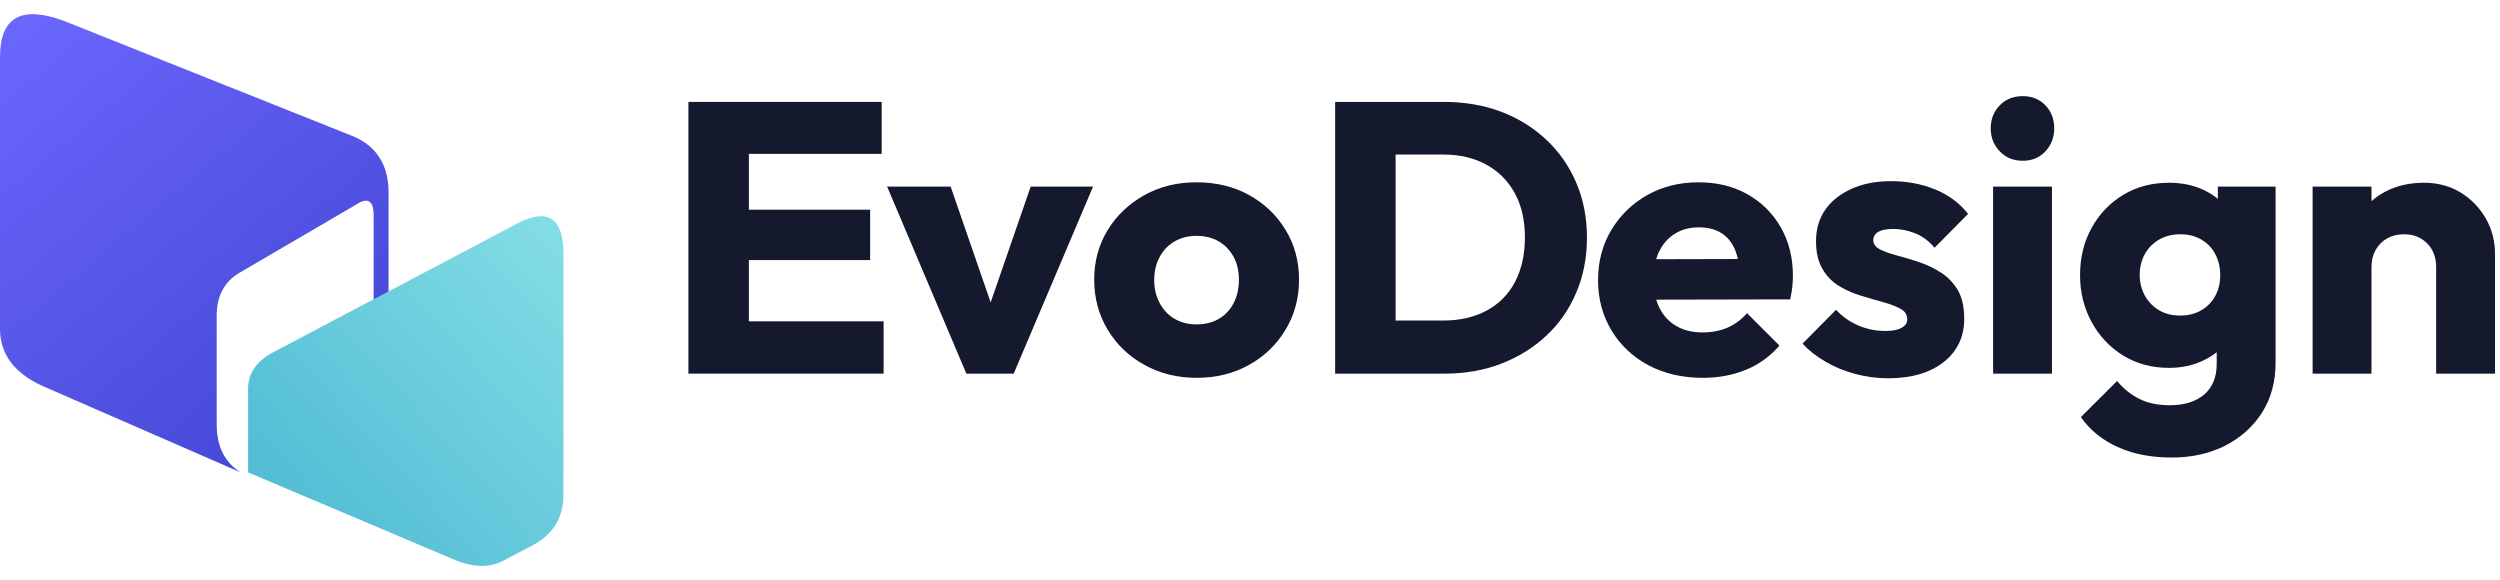
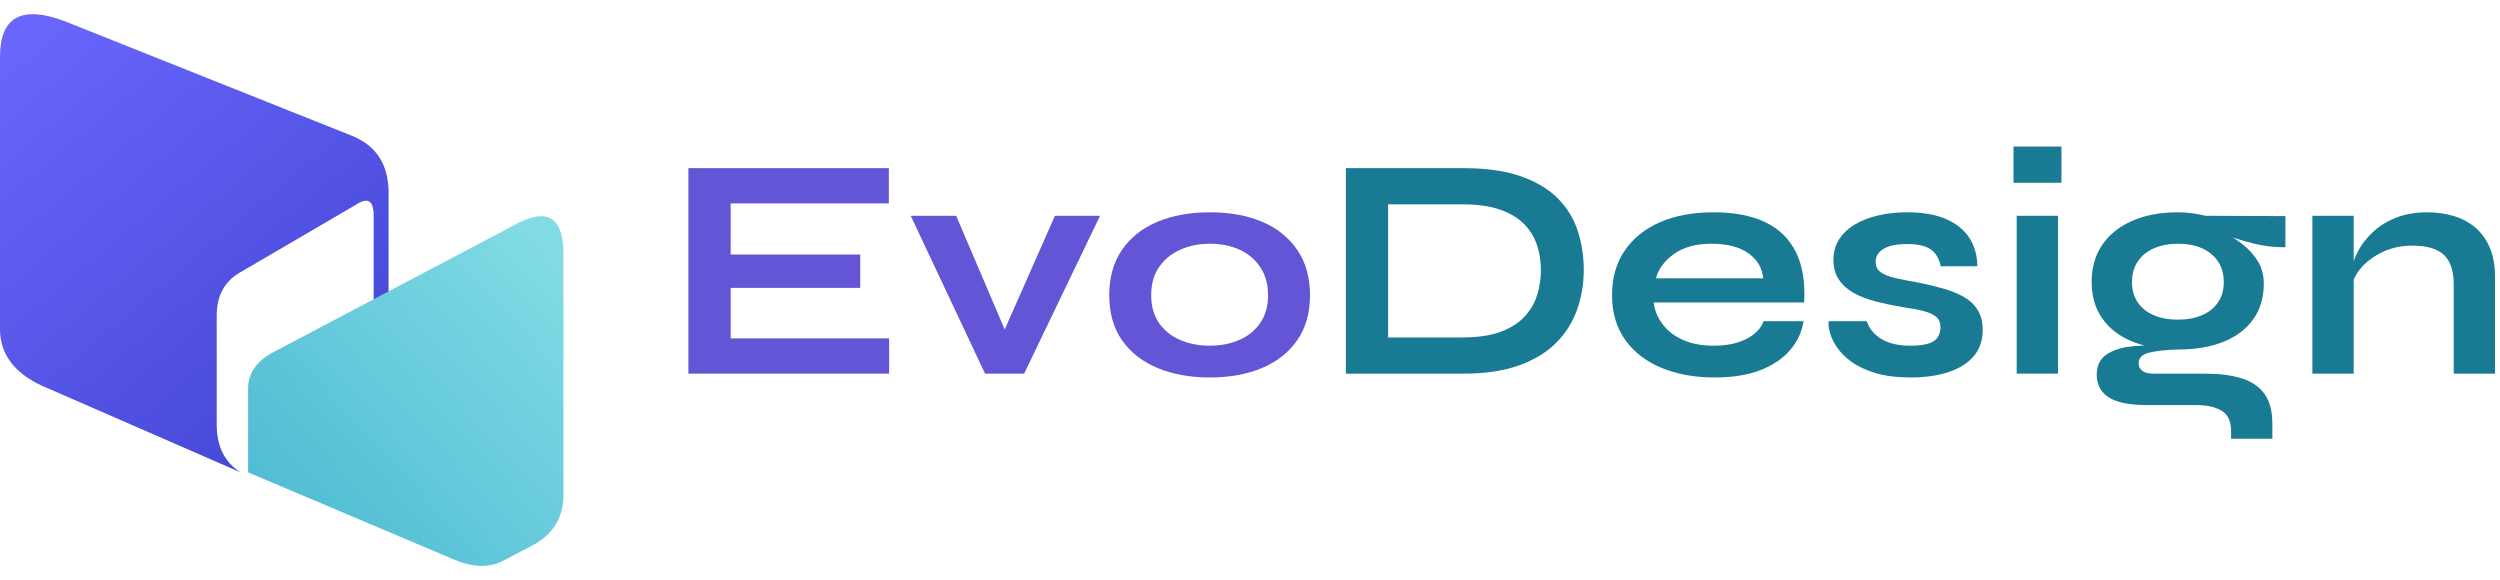
<svg xmlns="http://www.w3.org/2000/svg" viewBox="0 0 276 64">
  <defs>
    <linearGradient id="violet" x1="0" y1="0" x2="260" y2="310" gradientUnits="userSpaceOnUse">
      <stop stop-color="#6c68ff" />
      <stop offset="1" stop-color="#3f43cf" />
    </linearGradient>
    <linearGradient id="cyan" x1="360" y1="145" x2="170" y2="320" gradientUnits="userSpaceOnUse">
      <stop stop-color="#82dce5" />
      <stop offset="1" stop-color="#50bcd4" />
    </linearGradient>
  </defs>
  <g transform="translate(0 1) scale(.165)">
    <path d="M43 8 236 85Q260 95 260 123V204L250 210V138Q250 123 238 131L161 176Q145 185 145 205V278Q145 300 161 310L28 252Q0 239 0 214V32Q0-8 43 8Z" fill="url(#violet)" />
    <path d="M184 229 347 143Q377 128 377 164V325Q377 348 356 359L335 370Q321 376 303 368L166 310V254Q166 238 184 229Z" fill="url(#cyan)" />
  </g>
  <g transform="translate(3.1125 0) scale(1.25)">
-     <g fill="#15192d">
-       <path d="M58.31 33V9H63.65V33ZM62.39 33V28.38H75.55V33ZM62.39 22.97V18.52H74.36V22.97ZM62.39 13.59V9H75.38V13.59Z" />
-       <path d="M82.86 33 75.86 16.48H81.47L86.23 30.25H83.78L88.54 16.48H94.05L87.04 33Z" />
-       <path d="M103.19 33.37Q100.64 33.37 98.59 32.23Q96.53 31.1 95.34 29.12Q94.15 27.15 94.15 24.7Q94.15 22.26 95.34 20.32Q96.53 18.38 98.57 17.24Q100.61 16.1 103.19 16.1Q105.78 16.1 107.82 17.22Q109.86 18.35 111.05 20.3Q112.24 22.26 112.24 24.7Q112.24 27.15 111.05 29.12Q109.86 31.1 107.82 32.23Q105.78 33.37 103.19 33.37ZM103.19 28.65Q104.31 28.65 105.16 28.16Q106.01 27.66 106.47 26.76Q106.93 25.86 106.93 24.7Q106.93 23.55 106.46 22.68Q105.98 21.81 105.15 21.32Q104.31 20.83 103.19 20.83Q102.1 20.83 101.25 21.32Q100.4 21.81 99.93 22.7Q99.45 23.58 99.45 24.74Q99.45 25.86 99.93 26.76Q100.4 27.66 101.25 28.16Q102.1 28.65 103.19 28.65Z" />
-       <path d="M119.04 33V28.31H124.99Q127.16 28.31 128.79 27.44Q130.43 26.57 131.31 24.91Q132.19 23.24 132.19 20.96Q132.19 18.69 131.29 17.05Q130.39 15.42 128.78 14.54Q127.16 13.65 124.99 13.65H118.87V9H125.05Q127.77 9 130.07 9.86Q132.36 10.73 134.08 12.34Q135.8 13.96 136.73 16.15Q137.67 18.35 137.67 21Q137.67 23.62 136.73 25.83Q135.8 28.04 134.1 29.63Q132.4 31.23 130.1 32.12Q127.81 33 125.12 33ZM115.43 33V9H120.77V33Z" />
-       <path d="M147.9 33.37Q145.22 33.37 143.12 32.27Q141.03 31.16 139.84 29.19Q138.65 27.22 138.65 24.74Q138.65 22.26 139.83 20.3Q141 18.35 143.01 17.22Q145.01 16.1 147.53 16.1Q149.98 16.1 151.85 17.16Q153.72 18.21 154.79 20.08Q155.86 21.95 155.86 24.36Q155.86 24.81 155.81 25.3Q155.76 25.79 155.62 26.44L141.37 26.47V22.9L153.41 22.87L151.17 24.36Q151.13 22.94 150.72 22Q150.32 21.07 149.52 20.57Q148.72 20.08 147.56 20.08Q146.34 20.08 145.44 20.64Q144.54 21.2 144.04 22.22Q143.55 23.24 143.55 24.7Q143.55 26.17 144.08 27.2Q144.6 28.24 145.57 28.8Q146.54 29.36 147.87 29.36Q149.09 29.36 150.08 28.94Q151.06 28.51 151.81 27.66L154.67 30.52Q153.44 31.95 151.71 32.66Q149.98 33.37 147.9 33.37Z" />
-       <path d="M164.26 33.41Q162.79 33.41 161.38 33.03Q159.97 32.66 158.77 31.96Q157.56 31.27 156.71 30.35L159.67 27.36Q160.48 28.24 161.6 28.73Q162.73 29.23 164.05 29.23Q164.97 29.23 165.46 28.95Q165.96 28.68 165.96 28.21Q165.96 27.59 165.36 27.27Q164.77 26.95 163.85 26.69Q162.93 26.44 161.91 26.13Q160.89 25.83 159.97 25.28Q159.05 24.74 158.48 23.77Q157.9 22.8 157.9 21.3Q157.9 19.71 158.71 18.53Q159.53 17.36 161.03 16.68Q162.52 16 164.53 16Q166.64 16 168.42 16.73Q170.21 17.46 171.33 18.89L168.37 21.88Q167.59 20.96 166.62 20.59Q165.65 20.22 164.73 20.22Q163.85 20.22 163.41 20.47Q162.96 20.73 162.96 21.2Q162.96 21.71 163.54 22.02Q164.12 22.32 165.04 22.56Q165.96 22.8 166.98 23.14Q168 23.48 168.91 24.06Q169.83 24.64 170.41 25.6Q170.99 26.57 170.99 28.14Q170.99 30.55 169.17 31.98Q167.35 33.41 164.26 33.41Z" />
-       <path d="M173.54 33V16.48H178.74V33ZM176.16 14.2Q174.93 14.2 174.13 13.37Q173.33 12.53 173.33 11.34Q173.33 10.12 174.13 9.3Q174.93 8.49 176.16 8.49Q177.38 8.49 178.16 9.3Q178.94 10.12 178.94 11.34Q178.94 12.53 178.16 13.37Q177.38 14.2 176.16 14.2Z" />
-       <path d="M189.31 40.41Q186.59 40.41 184.54 39.48Q182.48 38.54 181.29 36.84L184.49 33.65Q185.37 34.7 186.48 35.24Q187.58 35.79 189.14 35.79Q191.08 35.79 192.19 34.84Q193.29 33.88 193.29 32.15V27.93L194.18 24.33L193.39 20.73V16.48H198.49V32.01Q198.49 34.56 197.3 36.43Q196.11 38.3 194.04 39.36Q191.97 40.41 189.31 40.41ZM189.08 32.49Q186.8 32.49 185.03 31.4Q183.26 30.31 182.24 28.44Q181.22 26.57 181.22 24.3Q181.22 21.98 182.24 20.13Q183.26 18.28 185.03 17.21Q186.8 16.14 189.08 16.14Q190.78 16.14 192.12 16.77Q193.46 17.39 194.3 18.53Q195.13 19.67 195.23 21.17V27.46Q195.13 28.92 194.3 30.06Q193.46 31.2 192.1 31.84Q190.74 32.49 189.08 32.49ZM190.06 27.87Q191.15 27.87 191.95 27.39Q192.75 26.91 193.17 26.12Q193.6 25.32 193.6 24.3Q193.6 23.28 193.17 22.46Q192.75 21.64 191.95 21.17Q191.15 20.69 190.06 20.69Q189.01 20.69 188.19 21.17Q187.38 21.64 186.93 22.46Q186.49 23.28 186.49 24.3Q186.49 25.25 186.93 26.08Q187.38 26.91 188.18 27.39Q188.97 27.87 190.06 27.87Z" />
-       <path d="M212.67 33V23.58Q212.67 22.29 211.87 21.49Q211.07 20.69 209.85 20.69Q209 20.69 208.35 21.05Q207.71 21.41 207.33 22.07Q206.96 22.73 206.96 23.58L204.95 22.6Q204.95 20.66 205.8 19.2Q206.65 17.73 208.17 16.93Q209.68 16.14 211.58 16.14Q213.42 16.14 214.83 17Q216.24 17.87 217.06 19.3Q217.87 20.73 217.87 22.43V33ZM201.76 33V16.48H206.96V33Z" />
+     <g>
+       <path d="M62.041 25.426V29.886H76.039V33H58.31V14.85H76.011V17.964H62.041V22.48H73.486V25.426Z" fill="#6255d6" />
+       <path d="M86.895 30.616H85.577L90.682 19.058H94.665L87.961 33H84.511L77.946 19.058H81.958Z" fill="#6255d6" />
+       <path d="M104.371 33.337Q101.735 33.337 99.729 32.495Q97.723 31.654 96.601 30.041Q95.479 28.428 95.479 26.071Q95.479 23.715 96.601 22.074Q97.723 20.433 99.729 19.591Q101.735 18.75 104.371 18.75Q107.008 18.75 108.986 19.591Q110.964 20.433 112.086 22.074Q113.208 23.715 113.208 26.071Q113.208 28.428 112.086 30.041Q110.964 31.654 108.986 32.495Q107.008 33.337 104.371 33.337ZM104.371 30.531Q105.83 30.531 106.994 30.012Q108.158 29.493 108.832 28.498Q109.505 27.502 109.505 26.071Q109.505 24.64 108.832 23.617Q108.158 22.593 107.008 22.06Q105.858 21.527 104.371 21.527Q102.913 21.527 101.735 22.06Q100.556 22.593 99.869 23.603Q99.182 24.612 99.182 26.071Q99.182 27.502 99.855 28.498Q100.528 29.493 101.707 30.012Q102.885 30.531 104.371 30.531Z" fill="#6255d6" />
+       <path d="M126.757 14.85Q129.815 14.85 131.862 15.58Q133.91 16.309 135.131 17.557Q136.351 18.806 136.87 20.433Q137.389 22.06 137.389 23.855Q137.389 25.65 136.814 27.305Q136.239 28.961 134.99 30.237Q133.742 31.513 131.708 32.257Q129.674 33 126.757 33H116.378V14.85ZM120.109 29.802H126.673Q128.693 29.802 130.025 29.311Q131.358 28.82 132.143 27.979Q132.928 27.137 133.265 26.071Q133.602 25.005 133.602 23.855Q133.602 22.705 133.265 21.667Q132.928 20.629 132.143 19.816Q131.358 19.002 130.025 18.525Q128.693 18.048 126.673 18.048H120.109Z" fill="#187b93" />
+       <path d="M153.266 28.371H156.801Q156.576 29.802 155.608 30.924Q154.641 32.046 152.986 32.691Q151.331 33.337 148.946 33.337Q146.281 33.337 144.233 32.481Q142.186 31.625 141.035 29.998Q139.885 28.371 139.885 26.071Q139.885 23.771 141.007 22.13Q142.129 20.489 144.135 19.619Q146.141 18.75 148.834 18.75Q151.583 18.75 153.406 19.619Q155.23 20.489 156.113 22.242Q156.997 23.995 156.857 26.716H143.56Q143.7 27.782 144.36 28.652Q145.019 29.522 146.155 30.026Q147.291 30.531 148.862 30.531Q150.601 30.531 151.765 29.928Q152.93 29.325 153.266 28.371ZM148.666 21.527Q146.646 21.527 145.384 22.41Q144.121 23.294 143.757 24.584H153.238Q153.098 23.182 151.906 22.354Q150.713 21.527 148.666 21.527Z" fill="#187b93" />
+       <path d="M159.017 28.371H162.383Q162.692 29.325 163.659 29.928Q164.627 30.531 166.198 30.531Q167.264 30.531 167.853 30.335Q168.442 30.139 168.667 29.76Q168.891 29.381 168.891 28.904Q168.891 28.315 168.526 27.993Q168.162 27.67 167.404 27.474Q166.647 27.277 165.469 27.109Q164.291 26.913 163.197 26.632Q162.103 26.352 161.261 25.889Q160.419 25.426 159.929 24.711Q159.438 23.995 159.438 22.957Q159.438 21.947 159.929 21.162Q160.419 20.377 161.303 19.844Q162.187 19.311 163.379 19.03Q164.571 18.75 165.946 18.75Q168.022 18.75 169.396 19.353Q170.771 19.956 171.458 21.036Q172.145 22.116 172.145 23.518H168.919Q168.695 22.48 168.022 22.018Q167.348 21.555 165.946 21.555Q164.571 21.555 163.87 21.976Q163.169 22.396 163.169 23.126Q163.169 23.715 163.603 24.037Q164.038 24.36 164.894 24.556Q165.749 24.753 167.04 24.977Q168.134 25.202 169.13 25.482Q170.125 25.763 170.911 26.197Q171.696 26.632 172.159 27.348Q172.622 28.063 172.622 29.157Q172.622 30.503 171.851 31.429Q171.079 32.355 169.649 32.846Q168.218 33.337 166.226 33.337Q164.459 33.337 163.183 32.958Q161.906 32.579 161.065 31.976Q160.223 31.373 159.76 30.686Q159.297 29.998 159.129 29.381Q158.961 28.764 159.017 28.371Z" fill="#187b93" />
+       <path d="M179.579 12.943V16.141H175.343V12.943ZM175.624 19.058H179.27V33H175.624Z" fill="#187b93" />
+       <path d="M189.874 30.868Q187.602 30.868 185.877 30.181Q184.151 29.493 183.198 28.147Q182.244 26.8 182.244 24.893Q182.244 23.013 183.17 21.639Q184.095 20.264 185.821 19.507Q187.546 18.75 189.874 18.75Q190.519 18.75 191.122 18.834Q191.725 18.918 192.315 19.058L199.356 19.086V21.835Q197.925 21.863 196.452 21.485Q194.98 21.106 193.857 20.657L193.773 20.461Q194.727 20.91 195.569 21.569Q196.41 22.228 196.929 23.084Q197.448 23.939 197.448 25.061Q197.448 26.885 196.522 28.189Q195.597 29.493 193.9 30.181Q192.202 30.868 189.874 30.868ZM194.559 38.751V38.077Q194.559 36.787 193.731 36.282Q192.904 35.777 191.473 35.777H187.125Q185.863 35.777 185.007 35.581Q184.151 35.384 183.647 35.02Q183.142 34.655 182.917 34.164Q182.693 33.673 182.693 33.112Q182.693 31.99 183.422 31.415Q184.151 30.84 185.386 30.644Q186.62 30.447 188.107 30.559L189.874 30.868Q188.107 30.924 187.251 31.163Q186.396 31.401 186.396 32.102Q186.396 32.523 186.732 32.762Q187.069 33 187.686 33H192.258Q194.138 33 195.47 33.407Q196.803 33.814 197.504 34.781Q198.206 35.749 198.206 37.432V38.751ZM189.874 28.231Q191.08 28.231 191.992 27.838Q192.904 27.446 193.409 26.702Q193.914 25.959 193.914 24.921Q193.914 23.855 193.409 23.098Q192.904 22.34 192.006 21.933Q191.108 21.527 189.874 21.527Q188.668 21.527 187.742 21.933Q186.816 22.34 186.311 23.098Q185.807 23.855 185.807 24.921Q185.807 25.959 186.311 26.702Q186.816 27.446 187.728 27.838Q188.64 28.231 189.874 28.231Z" fill="#187b93" />
+       <path d="M201.74 19.058H205.387V33H201.74ZM211.867 18.75Q213.157 18.75 214.251 19.086Q215.345 19.423 216.159 20.124Q216.972 20.825 217.421 21.905Q217.87 22.985 217.87 24.472V33H214.223V25.117Q214.223 23.35 213.368 22.523Q212.512 21.695 210.576 21.695Q209.118 21.695 207.94 22.256Q206.761 22.817 206.032 23.673Q205.303 24.528 205.19 25.454L205.162 24.023Q205.303 23.042 205.808 22.116Q206.313 21.19 207.168 20.419Q208.024 19.647 209.202 19.198Q210.38 18.75 211.867 18.75Z" fill="#187b93" />
    </g>
  </g>
</svg>
